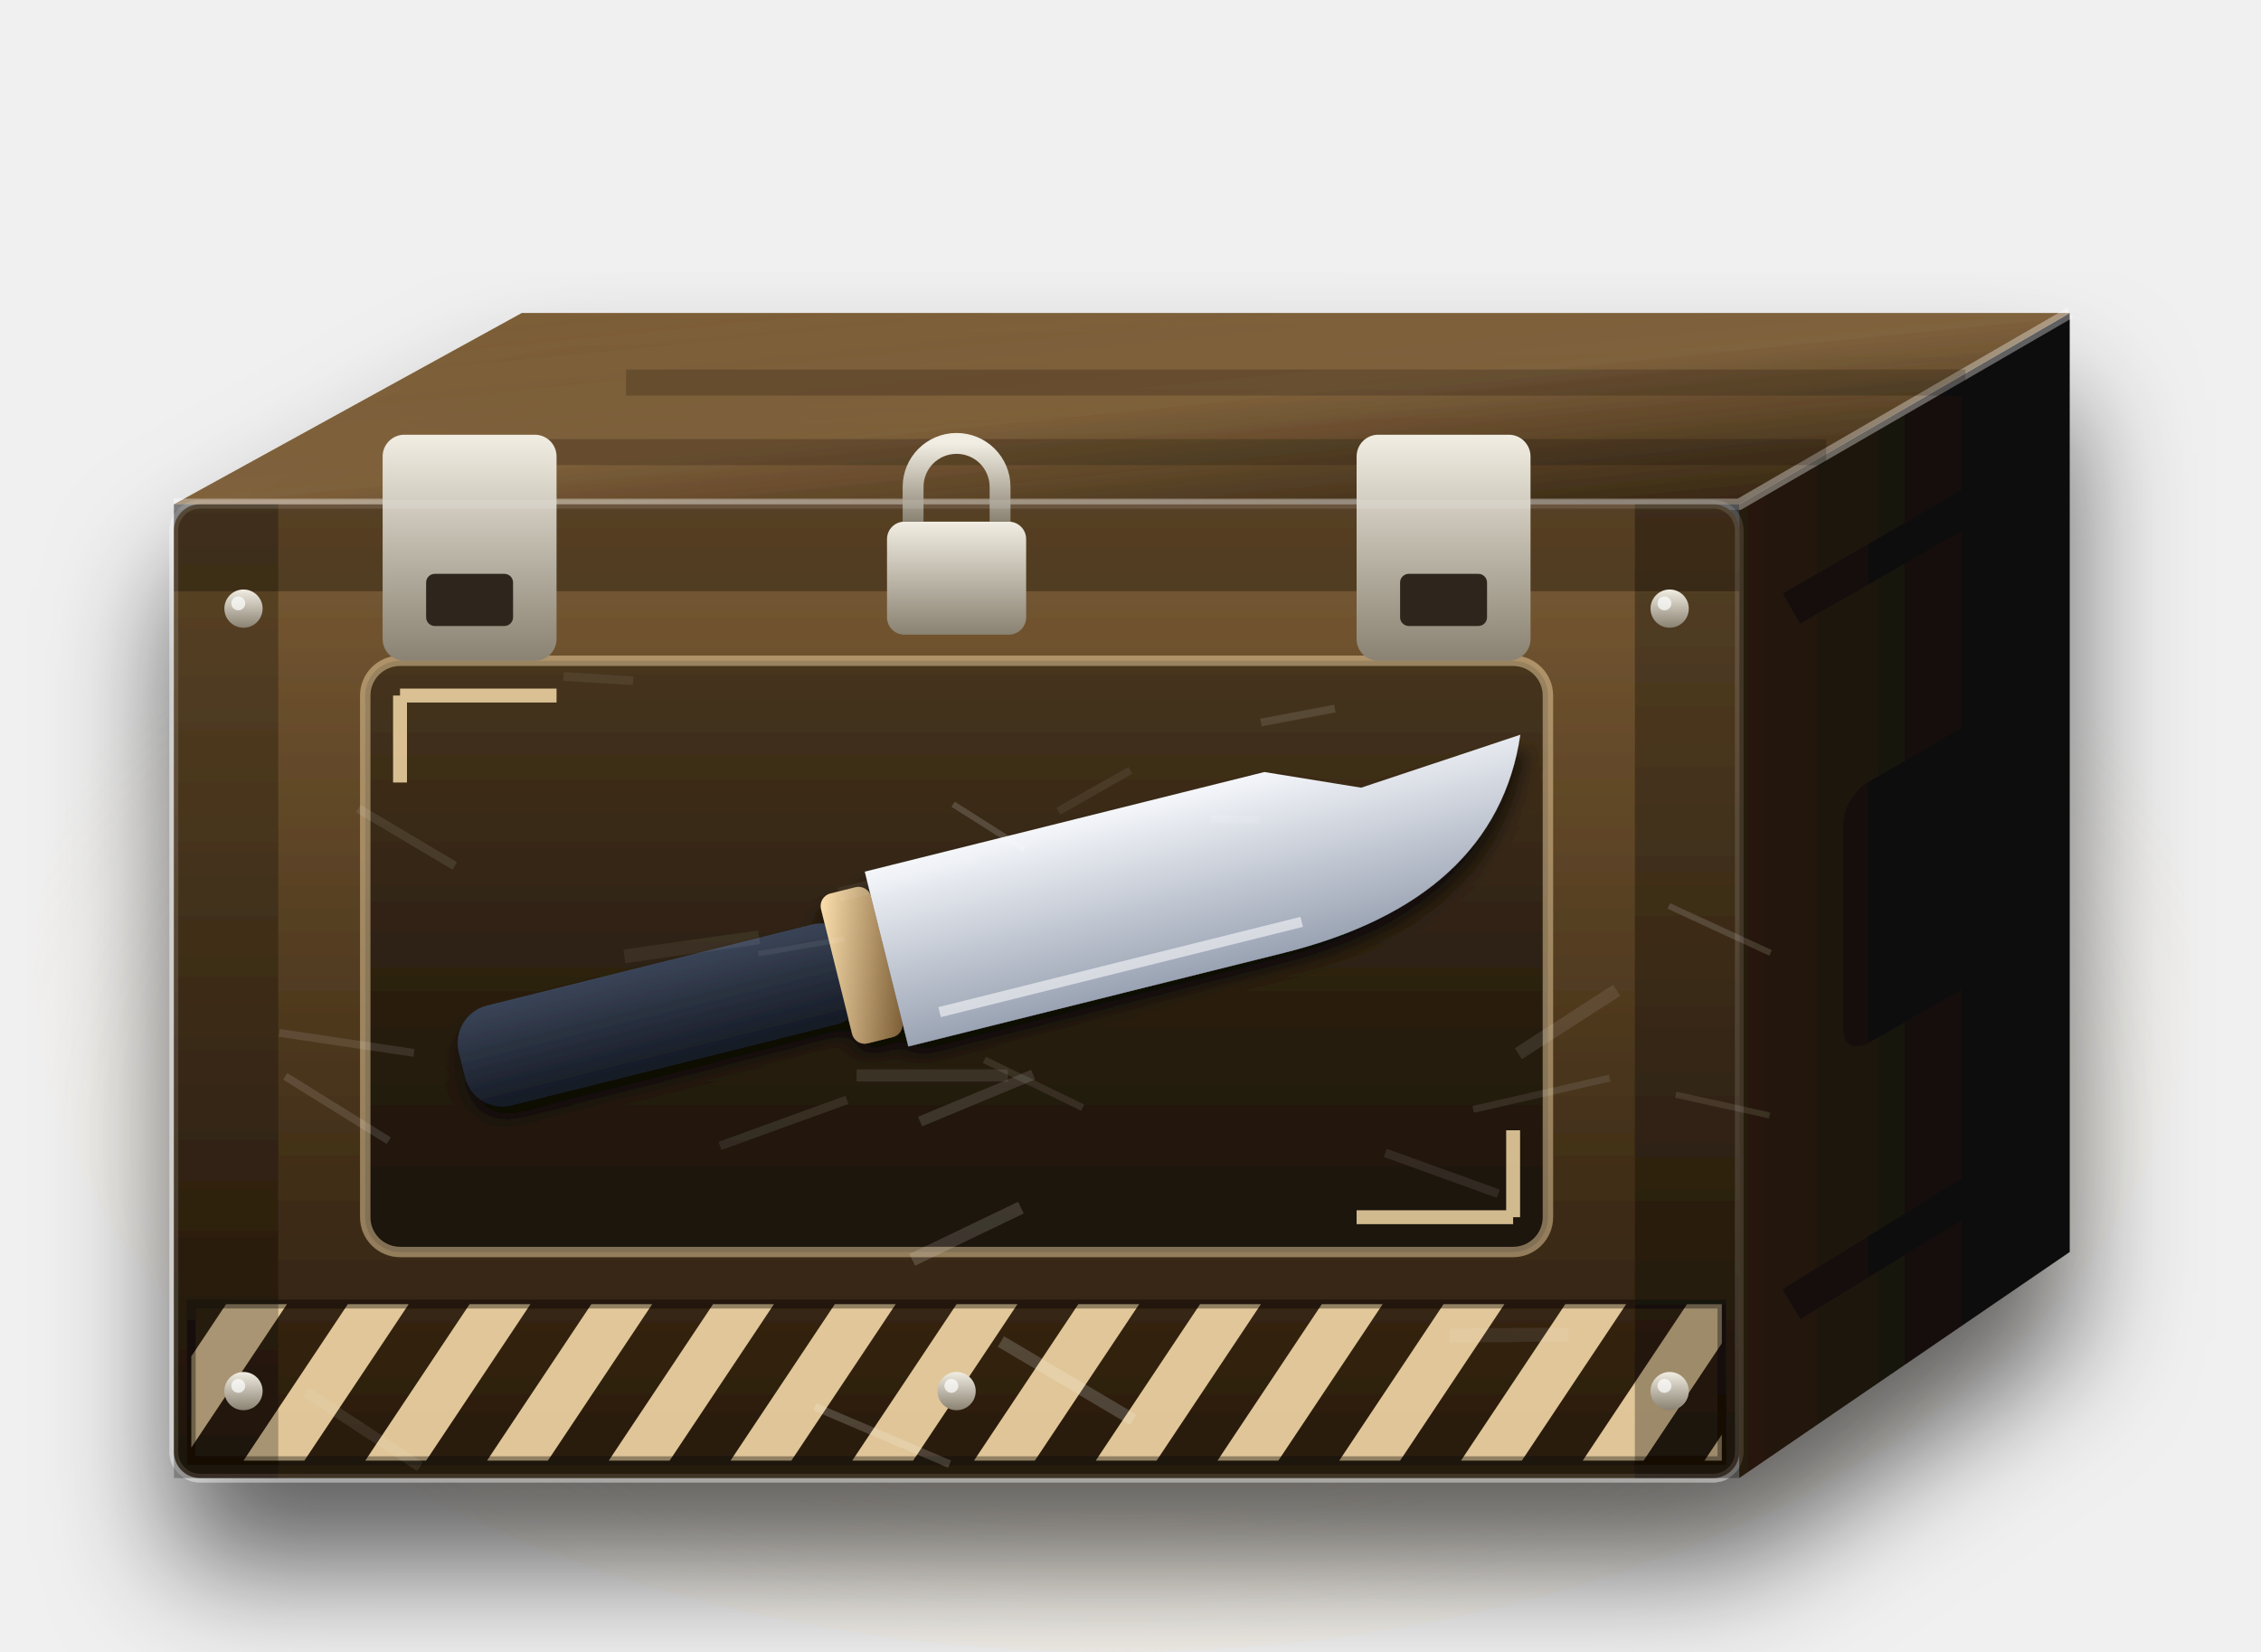
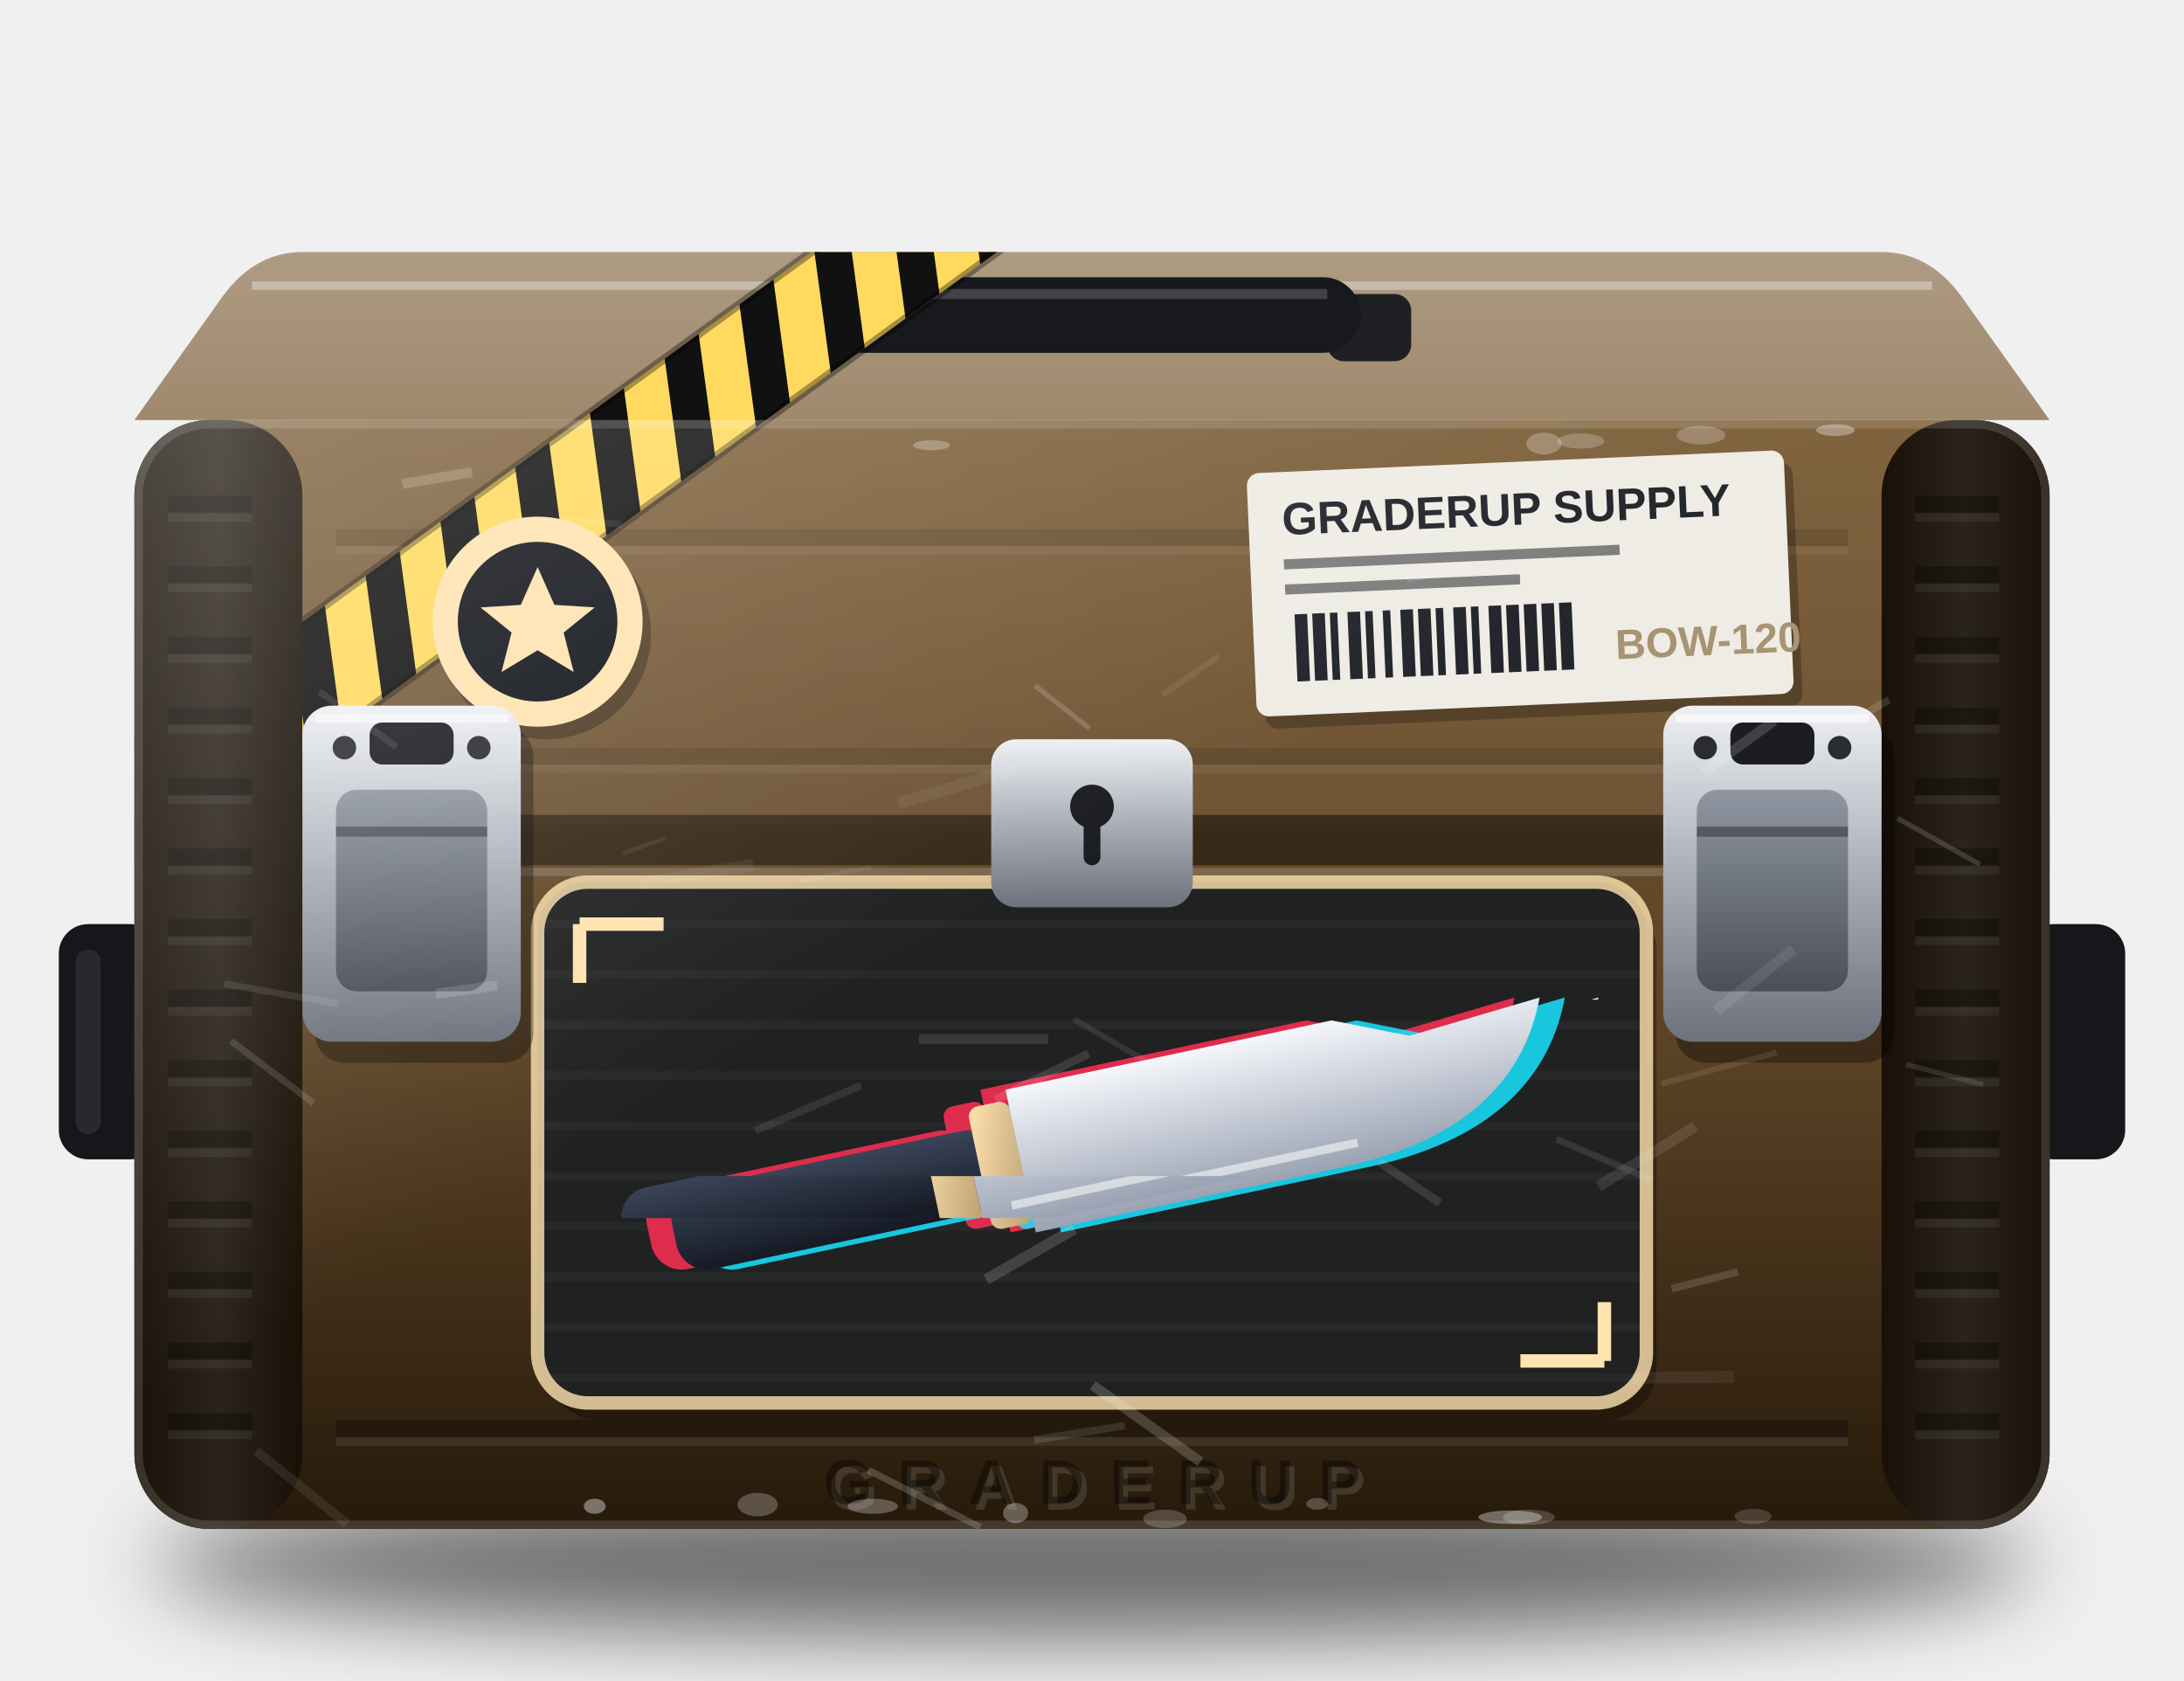
- <svg xmlns="http://www.w3.org/2000/svg" viewBox="0 0 260 190" fill="none">
+ <svg xmlns="http://www.w3.org/2000/svg" viewBox="0 0 260 200" fill="none">
  <defs>
    <linearGradient id="bowief" x1="0" y1="0" x2="0" y2="1">
      <stop offset="0" stop-color="#7a5b34" />
+       <stop offset=".55" stop-color="#5d4426" />
      <stop offset="1" stop-color="#271a0b" />
    </linearGradient>
-     <linearGradient id="bowiet" x1="0" y1="0" x2="1" y2="1">
-       <stop offset="0" stop-color="#7a5b34" />
-       <stop offset=".5" stop-color="#7a5b34" stop-opacity=".95" />
-       <stop offset="1" stop-color="#271a0b" />
-     </linearGradient>
-     <linearGradient id="bowies" x1="0" y1="0" x2="1" y2="0">
-       <stop offset="0" stop-color="#271a0b" />
-       <stop offset="1" stop-color="#07090c" />
-     </linearGradient>
-     <linearGradient id="bowiem" x1="0" y1="0" x2="0" y2="1">
-       <stop offset="0" stop-color="#f1ede2" />
-       <stop offset="1" stop-color="#8a8272" />
-     </linearGradient>
-     <linearGradient id="bowiep" x1="0" y1="0" x2="0" y2="1">
-       <stop offset="0" stop-color="#000" stop-opacity=".35" />
-       <stop offset="1" stop-color="#000" stop-opacity=".55" />
-     </linearGradient>
-     <radialGradient id="bowieg" cx=".5" cy=".62" r=".55">
-       <stop offset="0" stop-color="#ffe3b0" stop-opacity=".35" />
-       <stop offset="1" stop-color="#ffe3b0" stop-opacity="0" />
-     </radialGradient>
+     <linearGradient id="bowiet" x1="0" y1="0" x2="0" y2="1">
+       <stop offset="0" stop-color="#ad9b83" />
+       <stop offset="1" stop-color="#9f896d" />
+     </linearGradient>
+     <linearGradient id="bowieb" x1="0" y1="0" x2="1" y2="0">
+       <stop offset="0" stop-color="#191107" />
+       <stop offset=".5" stop-color="#2b241b" />
+       <stop offset="1" stop-color="#191107" />
+     </linearGradient>
+     <linearGradient id="bowiegl" x1="0" y1="0" x2="1" y2="1">
+       <stop offset="0" stop-color="#fff" stop-opacity=".22" />
+       <stop offset=".45" stop-color="#fff" stop-opacity="0" />
+     </linearGradient>
+     <linearGradient id="bowiemt" x1="0" y1="0" x2="0" y2="1">
+       <stop offset="0" stop-color="#eef0f3" />
+       <stop offset=".5" stop-color="#a9aeb7" />
+       <stop offset="1" stop-color="#6c717b" />
+     </linearGradient>
+     <linearGradient id="bowiemd" x1="0" y1="0" x2="0" y2="1">
+       <stop offset="0" stop-color="#9097a2" />
+       <stop offset="1" stop-color="#4a4f58" />
+     </linearGradient>
    <linearGradient id="m" x1="0" y1="0" x2="0" y2="1">
      <stop offset="0" stop-color="#f4f6fa" />
      <stop offset="1" stop-color="#9aa3b3" />
    </linearGradient>
    <linearGradient id="d" x1="0" y1="0" x2="0" y2="1">
      <stop offset="0" stop-color="#3a4457" />
      <stop offset="1" stop-color="#151a24" />
    </linearGradient>
    <linearGradient id="acc" x1="0" y1="0" x2="1" y2="1">
      <stop offset="0" stop-color="#ffe3b0" />
-       <stop offset="1" stop-color="#7a5b34" />
-     </linearGradient>
-     <filter id="bowiesh" x="-10%" y="-10%" width="120%" height="140%">
-       <feDropShadow dx="0" dy="10" stdDeviation="7" flood-color="#000" flood-opacity=".6" />
+       <stop offset="1" stop-color="#bd9f72" />
+     </linearGradient>
+     <filter id="bowiebl" x="-20%" y="-50%" width="140%" height="200%">
+       <feGaussianBlur stdDeviation="5" />
    </filter>
-     <filter id="bowiews" x="-20%" y="-20%" width="140%" height="160%">
-       <feDropShadow dx="0" dy="2" stdDeviation="1.5" flood-color="#000" flood-opacity=".7" />
+     <filter id="bowier" x="-10%" y="-10%" width="120%" height="120%">
+       <feFlood flood-color="#ff2d55" />
+       <feComposite in2="SourceAlpha" operator="in" />
    </filter>
+     <filter id="bowiec" x="-10%" y="-10%" width="120%" height="120%">
+       <feFlood flood-color="#19e3ff" />
+       <feComposite in2="SourceAlpha" operator="in" />
+     </filter>
+     <clipPath id="bowieclip">
+       <path d="M36 30 H224 Q230 30 234 36 L244 50 V173 Q244 182 235 182 H25 Q16 182 16 173 V50 L26 36 Q30 30 36 30 Z" />
+     </clipPath>
+     <clipPath id="bowiest">
+       <rect x="64" y="105" width="132" height="62" rx="6" />
+     </clipPath>
+     <clipPath id="bowies1">
+       <rect x="0" y="112" width="260" height="7" />
+     </clipPath>
+     <clipPath id="bowies2">
+       <rect x="0" y="140" width="260" height="5" />
+     </clipPath>
  </defs>
-   <ellipse cx="128" cy="112" rx="124" ry="78" fill="url(#bowieg)" />
-   <g filter="url(#bowiesh)">
-     <path d="M200 58 L238 36 V144 L200 170 Z" fill="url(#bowies)" />
-     <path d="M206 70 L232 55 M206 150 L232 134" stroke="#000" stroke-opacity=".35" stroke-width="4" />
-     <rect x="212" y="90" width="16" height="30" rx="3" transform="skewY(-30) translate(0 124)" fill="#000" fill-opacity=".35" />
-     <path d="M20 58 L200 58 L238 36 L60 36 Z" fill="url(#bowiet)" />
-     <path d="M20 58 L200 58 L238 36" stroke="#fff" stroke-opacity=".35" stroke-width="1.3" />
-     <path d="M58 52 L210 52 M72 44 L226 44" stroke="#000" stroke-opacity=".18" stroke-width="3" />
-     <rect x="20" y="58" width="180" height="112" rx="3" fill="url(#bowief)" />
-     <rect x="20" y="58" width="180" height="10" fill="#000" fill-opacity=".3" />
-     <clipPath id="bowiehz">
-       <rect x="22" y="150" width="176" height="18" />
-     </clipPath>
-     <g clip-path="url(#bowiehz)">
-       <path d="M14 168 l12 -18 h7 l-12 18 z" fill="#ffe3b0" fill-opacity=".85" />
-       <path d="M28 168 l12 -18 h7 l-12 18 z" fill="#ffe3b0" fill-opacity=".85" />
-       <path d="M42 168 l12 -18 h7 l-12 18 z" fill="#ffe3b0" fill-opacity=".85" />
-       <path d="M56 168 l12 -18 h7 l-12 18 z" fill="#ffe3b0" fill-opacity=".85" />
-       <path d="M70 168 l12 -18 h7 l-12 18 z" fill="#ffe3b0" fill-opacity=".85" />
-       <path d="M84 168 l12 -18 h7 l-12 18 z" fill="#ffe3b0" fill-opacity=".85" />
-       <path d="M98 168 l12 -18 h7 l-12 18 z" fill="#ffe3b0" fill-opacity=".85" />
-       <path d="M112 168 l12 -18 h7 l-12 18 z" fill="#ffe3b0" fill-opacity=".85" />
-       <path d="M126 168 l12 -18 h7 l-12 18 z" fill="#ffe3b0" fill-opacity=".85" />
-       <path d="M140 168 l12 -18 h7 l-12 18 z" fill="#ffe3b0" fill-opacity=".85" />
-       <path d="M154 168 l12 -18 h7 l-12 18 z" fill="#ffe3b0" fill-opacity=".85" />
-       <path d="M168 168 l12 -18 h7 l-12 18 z" fill="#ffe3b0" fill-opacity=".85" />
-       <path d="M182 168 l12 -18 h7 l-12 18 z" fill="#ffe3b0" fill-opacity=".85" />
-       <path d="M196 168 l12 -18 h7 l-12 18 z" fill="#ffe3b0" fill-opacity=".85" />
-       <path d="M210 168 l12 -18 h7 l-12 18 z" fill="#ffe3b0" fill-opacity=".85" />
-       <path d="M224 168 l12 -18 h7 l-12 18 z" fill="#ffe3b0" fill-opacity=".85" />
-     </g>
-     <rect x="22" y="150" width="176" height="18" fill="none" stroke="#000" stroke-opacity=".35" />
-     <rect x="20" y="58" width="12" height="112" fill="#000" fill-opacity=".25" />
-     <rect x="188" y="58" width="12" height="112" fill="#000" fill-opacity=".3" />
-     <rect x="42" y="76" width="136" height="68" rx="4" fill="url(#bowiep)" stroke="#ffe3b0" stroke-opacity=".45" stroke-width="1.2" />
-     <path d="M46 80 h18 M46 80 v10 M174 140 h-18 M174 140 v-10" stroke="#ffe3b0" stroke-opacity=".8" stroke-width="1.6" />
-     <g transform="translate(38 56) scale(.74) rotate(-14 100 70)" filter="url(#bowiews)">
+   <ellipse cx="130" cy="186" rx="112" ry="9" fill="#000" fill-opacity=".55" filter="url(#bowiebl)" />
+   <rect x="7" y="110" width="12" height="28" rx="3.5" fill="#15171b" />
+   <rect x="9" y="113" width="3" height="22" rx="1.5" fill="#fff" fill-opacity=".08" />
+   <rect x="241" y="110" width="12" height="28" rx="3.5" fill="#15171b" />
+   <path d="M36 30 H224 Q230 30 234 36 L244 50 H16 L26 36 Q30 30 36 30 Z" fill="url(#bowiet)" />
+   <path d="M30 34 H230" stroke="#fff" stroke-opacity=".35" stroke-width="1" />
+   <rect x="92" y="35" width="10" height="8" rx="2" fill="#1e2024" />
+   <rect x="158" y="35" width="10" height="8" rx="2" fill="#1e2024" />
+   <rect x="98" y="33" width="64" height="9" rx="4.5" fill="#17191d" />
+   <path d="M102 35 h56" stroke="#fff" stroke-opacity=".18" stroke-width="1.2" />
+   <rect x="16" y="50" width="228" height="132" rx="9" fill="url(#bowief)" />
+   <rect x="16" y="50" width="228" height="48" rx="9" fill="#fff" fill-opacity=".05" />
+   <path d="M40 64 H220 M40 90 H220" stroke="#000" stroke-opacity=".12" stroke-width="2" />
+   <path d="M40 65.5 H220 M40 91.5 H220" stroke="#fff" stroke-opacity=".06" stroke-width="1" />
+   <g clip-path="url(#bowieclip)">
+     <g transform="rotate(-36 60 64)">
+       <rect x="-40" y="58" width="170" height="13" fill="#ffda5e" />
+       <path d="M-40 71 l7 -13 h5 l-7 13 z" fill="#111" />
+       <path d="M-29 71 l7 -13 h5 l-7 13 z" fill="#111" />
+       <path d="M-18 71 l7 -13 h5 l-7 13 z" fill="#111" />
+       <path d="M-7 71 l7 -13 h5 l-7 13 z" fill="#111" />
+       <path d="M4 71 l7 -13 h5 l-7 13 z" fill="#111" />
+       <path d="M15 71 l7 -13 h5 l-7 13 z" fill="#111" />
+       <path d="M26 71 l7 -13 h5 l-7 13 z" fill="#111" />
+       <path d="M37 71 l7 -13 h5 l-7 13 z" fill="#111" />
+       <path d="M48 71 l7 -13 h5 l-7 13 z" fill="#111" />
+       <path d="M59 71 l7 -13 h5 l-7 13 z" fill="#111" />
+       <path d="M70 71 l7 -13 h5 l-7 13 z" fill="#111" />
+       <path d="M81 71 l7 -13 h5 l-7 13 z" fill="#111" />
+       <path d="M92 71 l7 -13 h5 l-7 13 z" fill="#111" />
+       <path d="M103 71 l7 -13 h5 l-7 13 z" fill="#111" />
+       <path d="M114 71 l7 -13 h5 l-7 13 z" fill="#111" />
+       <path d="M125 71 l7 -13 h5 l-7 13 z" fill="#111" />
+       <path d="M136 71 l7 -13 h5 l-7 13 z" fill="#111" />
+       <path d="M147 71 l7 -13 h5 l-7 13 z" fill="#111" />
+       <rect x="-40" y="58" width="170" height="13" fill="none" stroke="#000" stroke-opacity=".35" />
+     </g>
+   </g>
+   <rect x="16" y="97" width="228" height="6" fill="#000" fill-opacity=".45" />
+   <path d="M16 103.8 H244" stroke="#fff" stroke-opacity=".16" stroke-width="1" />
+   <path d="M40 170 H220" stroke="#000" stroke-opacity=".28" stroke-width="2" />
+   <path d="M40 171.6 H220" stroke="#fff" stroke-opacity=".08" stroke-width="1" />
+   <rect x="16" y="50" width="20" height="132" rx="9" fill="url(#bowieb)" />
+   <path d="M20 60 h10" stroke="#000" stroke-opacity=".32" stroke-width="2" />
+   <path d="M20 61.6 h10" stroke="#fff" stroke-opacity=".06" stroke-width="1" />
+   <path d="M20 68.4 h10" stroke="#000" stroke-opacity=".32" stroke-width="2" />
+   <path d="M20 70 h10" stroke="#fff" stroke-opacity=".06" stroke-width="1" />
+   <path d="M20 76.8 h10" stroke="#000" stroke-opacity=".32" stroke-width="2" />
+   <path d="M20 78.4 h10" stroke="#fff" stroke-opacity=".06" stroke-width="1" />
+   <path d="M20 85.2 h10" stroke="#000" stroke-opacity=".32" stroke-width="2" />
+   <path d="M20 86.8 h10" stroke="#fff" stroke-opacity=".06" stroke-width="1" />
+   <path d="M20 93.6 h10" stroke="#000" stroke-opacity=".32" stroke-width="2" />
+   <path d="M20 95.2 h10" stroke="#fff" stroke-opacity=".06" stroke-width="1" />
+   <path d="M20 102 h10" stroke="#000" stroke-opacity=".32" stroke-width="2" />
+   <path d="M20 103.6 h10" stroke="#fff" stroke-opacity=".06" stroke-width="1" />
+   <path d="M20 110.4 h10" stroke="#000" stroke-opacity=".32" stroke-width="2" />
+   <path d="M20 112 h10" stroke="#fff" stroke-opacity=".06" stroke-width="1" />
+   <path d="M20 118.8 h10" stroke="#000" stroke-opacity=".32" stroke-width="2" />
+   <path d="M20 120.4 h10" stroke="#fff" stroke-opacity=".06" stroke-width="1" />
+   <path d="M20 127.2 h10" stroke="#000" stroke-opacity=".32" stroke-width="2" />
+   <path d="M20 128.8 h10" stroke="#fff" stroke-opacity=".06" stroke-width="1" />
+   <path d="M20 135.6 h10" stroke="#000" stroke-opacity=".32" stroke-width="2" />
+   <path d="M20 137.2 h10" stroke="#fff" stroke-opacity=".06" stroke-width="1" />
+   <path d="M20 144 h10" stroke="#000" stroke-opacity=".32" stroke-width="2" />
+   <path d="M20 145.6 h10" stroke="#fff" stroke-opacity=".06" stroke-width="1" />
+   <path d="M20 152.4 h10" stroke="#000" stroke-opacity=".32" stroke-width="2" />
+   <path d="M20 154 h10" stroke="#fff" stroke-opacity=".06" stroke-width="1" />
+   <path d="M20 160.8 h10" stroke="#000" stroke-opacity=".32" stroke-width="2" />
+   <path d="M20 162.4 h10" stroke="#fff" stroke-opacity=".06" stroke-width="1" />
+   <path d="M20 169.2 h10" stroke="#000" stroke-opacity=".32" stroke-width="2" />
+   <path d="M20 170.8 h10" stroke="#fff" stroke-opacity=".06" stroke-width="1" />
+   <rect x="224" y="50" width="20" height="132" rx="9" fill="url(#bowieb)" />
+   <path d="M228 60 h10" stroke="#000" stroke-opacity=".32" stroke-width="2" />
+   <path d="M228 61.6 h10" stroke="#fff" stroke-opacity=".06" stroke-width="1" />
+   <path d="M228 68.4 h10" stroke="#000" stroke-opacity=".32" stroke-width="2" />
+   <path d="M228 70 h10" stroke="#fff" stroke-opacity=".06" stroke-width="1" />
+   <path d="M228 76.8 h10" stroke="#000" stroke-opacity=".32" stroke-width="2" />
+   <path d="M228 78.4 h10" stroke="#fff" stroke-opacity=".06" stroke-width="1" />
+   <path d="M228 85.2 h10" stroke="#000" stroke-opacity=".32" stroke-width="2" />
+   <path d="M228 86.8 h10" stroke="#fff" stroke-opacity=".06" stroke-width="1" />
+   <path d="M228 93.6 h10" stroke="#000" stroke-opacity=".32" stroke-width="2" />
+   <path d="M228 95.2 h10" stroke="#fff" stroke-opacity=".06" stroke-width="1" />
+   <path d="M228 102 h10" stroke="#000" stroke-opacity=".32" stroke-width="2" />
+   <path d="M228 103.6 h10" stroke="#fff" stroke-opacity=".06" stroke-width="1" />
+   <path d="M228 110.4 h10" stroke="#000" stroke-opacity=".32" stroke-width="2" />
+   <path d="M228 112 h10" stroke="#fff" stroke-opacity=".06" stroke-width="1" />
+   <path d="M228 118.8 h10" stroke="#000" stroke-opacity=".32" stroke-width="2" />
+   <path d="M228 120.4 h10" stroke="#fff" stroke-opacity=".06" stroke-width="1" />
+   <path d="M228 127.2 h10" stroke="#000" stroke-opacity=".32" stroke-width="2" />
+   <path d="M228 128.8 h10" stroke="#fff" stroke-opacity=".06" stroke-width="1" />
+   <path d="M228 135.6 h10" stroke="#000" stroke-opacity=".32" stroke-width="2" />
+   <path d="M228 137.2 h10" stroke="#fff" stroke-opacity=".06" stroke-width="1" />
+   <path d="M228 144 h10" stroke="#000" stroke-opacity=".32" stroke-width="2" />
+   <path d="M228 145.6 h10" stroke="#fff" stroke-opacity=".06" stroke-width="1" />
+   <path d="M228 152.4 h10" stroke="#000" stroke-opacity=".32" stroke-width="2" />
+   <path d="M228 154 h10" stroke="#fff" stroke-opacity=".06" stroke-width="1" />
+   <path d="M228 160.8 h10" stroke="#000" stroke-opacity=".32" stroke-width="2" />
+   <path d="M228 162.4 h10" stroke="#fff" stroke-opacity=".06" stroke-width="1" />
+   <path d="M228 169.2 h10" stroke="#000" stroke-opacity=".32" stroke-width="2" />
+   <path d="M228 170.8 h10" stroke="#fff" stroke-opacity=".06" stroke-width="1" />
+   <g transform="rotate(-2.5 180 70)">
+     <rect x="149" y="55" width="64" height="29" rx="1.5" fill="#000" fill-opacity=".25" transform="translate(1 1.5)" />
+     <rect x="149" y="55" width="64" height="29" rx="1.5" fill="#eeece4" />
+     <text x="153" y="62.5" font-family="Arial, sans-serif" font-weight="700" font-size="5.4" fill="#23262c">GRADERUP SUPPLY</text>
+     <path d="M153 66 h40 M153 69 h28" stroke="#23262c" stroke-opacity=".55" stroke-width="1.2" />
+     <rect x="154" y="72" width="1.5" height="8" fill="#23262c" />
+     <rect x="156.1" y="72" width="1.5" height="8" fill="#23262c" />
+     <rect x="158.2" y="72" width="0.9" height="8" fill="#23262c" />
+     <rect x="160.3" y="72" width="1.5" height="8" fill="#23262c" />
+     <rect x="162.4" y="72" width="0.9" height="8" fill="#23262c" />
+     <rect x="164.5" y="72" width="0.9" height="8" fill="#23262c" />
+     <rect x="166.6" y="72" width="1.5" height="8" fill="#23262c" />
+     <rect x="168.7" y="72" width="1.5" height="8" fill="#23262c" />
+     <rect x="170.8" y="72" width="0.9" height="8" fill="#23262c" />
+     <rect x="172.9" y="72" width="1.5" height="8" fill="#23262c" />
+     <rect x="175" y="72" width="0.9" height="8" fill="#23262c" />
+     <rect x="177.1" y="72" width="1.5" height="8" fill="#23262c" />
+     <rect x="179.2" y="72" width="1.5" height="8" fill="#23262c" />
+     <rect x="181.3" y="72" width="1.5" height="8" fill="#23262c" />
+     <rect x="183.4" y="72" width="1.5" height="8" fill="#23262c" />
+     <rect x="185.5" y="72" width="1.5" height="8" fill="#23262c" />
+     <text x="192" y="79" font-family="Arial, sans-serif" font-weight="700" font-size="5" fill="#a69472">BOW-120</text>
+   </g>
+   <circle cx="64" cy="74" r="12.5" fill="#000" fill-opacity=".3" transform="translate(1 1.5)" />
+   <circle cx="64" cy="74" r="12.5" fill="#ffe3b0" />
+   <circle cx="64" cy="74" r="9.5" fill="#101318" />
+   <path d="M64 67.5 L66 72 L70.8 72.3 L67.1 75.3 L68.3 80 L64 77.4 L59.7 80 L60.9 75.3 L57.2 72.3 L62 72 Z" fill="#ffe3b0" />
+   <rect x="64" y="105" width="132" height="62" rx="6" fill="#000" fill-opacity=".3" transform="translate(1.2 2)" />
+   <rect x="64" y="105" width="132" height="62" rx="6" fill="#0d1015" />
+   <g clip-path="url(#bowiest)">
+     <rect x="64" y="105" width="132" height="62" fill="#ffe3b0" fill-opacity=".08" />
+     <path d="M64 110 H196" stroke="#fff" stroke-opacity=".035" />
+     <path d="M64 116 H196" stroke="#fff" stroke-opacity=".035" />
+     <path d="M64 122 H196" stroke="#fff" stroke-opacity=".035" />
+     <path d="M64 128 H196" stroke="#fff" stroke-opacity=".035" />
+     <path d="M64 134 H196" stroke="#fff" stroke-opacity=".035" />
+     <path d="M64 140 H196" stroke="#fff" stroke-opacity=".035" />
+     <path d="M64 146 H196" stroke="#fff" stroke-opacity=".035" />
+     <path d="M64 152 H196" stroke="#fff" stroke-opacity=".035" />
+     <path d="M64 158 H196" stroke="#fff" stroke-opacity=".035" />
+     <path d="M64 164 H196" stroke="#fff" stroke-opacity=".035" />
+     <g transform="translate(-3 0)" opacity=".85">
+       <g transform="translate(68 93) scale(.62) rotate(-12 100 70)" filter="url(#bowier)">
+         <rect x="18" y="62" width="64" height="16" rx="6" fill="url(#d)" />
+         <rect x="78" y="58" width="8" height="24" rx="2" fill="url(#acc)" />
+         <path d="M86 56 H150 L164 62 L190 60 Q180 84 146 84 H86 Z" fill="url(#m)" />
+         <path d="M92 80 H150" stroke="#fff" stroke-opacity=".55" stroke-width="1.6" fill="none" />
+       </g>
+     </g>
+     <g transform="translate(3 0)" opacity=".85">
+       <g transform="translate(68 93) scale(.62) rotate(-12 100 70)" filter="url(#bowiec)">
+         <rect x="18" y="62" width="64" height="16" rx="6" fill="url(#d)" />
+         <rect x="78" y="58" width="8" height="24" rx="2" fill="url(#acc)" />
+         <path d="M86 56 H150 L164 62 L190 60 Q180 84 146 84 H86 Z" fill="url(#m)" />
+         <path d="M92 80 H150" stroke="#fff" stroke-opacity=".55" stroke-width="1.6" fill="none" />
+       </g>
+     </g>
+     <g transform="translate(68 93) scale(.62) rotate(-12 100 70)">
      <rect x="18" y="62" width="64" height="16" rx="6" fill="url(#d)" />
      <rect x="78" y="58" width="8" height="24" rx="2" fill="url(#acc)" />
      <path d="M86 56 H150 L164 62 L190 60 Q180 84 146 84 H86 Z" fill="url(#m)" />
      <path d="M92 80 H150" stroke="#fff" stroke-opacity=".55" stroke-width="1.6" fill="none" />
    </g>
-     <path d="M32.1 118.8 l15.5 2.3" stroke="#fff" stroke-opacity="0.10" stroke-width="0.9" />
-     <path d="M64.8 77.8 l8.0 0.5" stroke="#fff" stroke-opacity="0.07" stroke-width="1.0" />
-     <path d="M192.7 125.9 l10.8 2.4" stroke="#fff" stroke-opacity="0.10" stroke-width="0.7" />
-     <path d="M121.7 93.3 l8.3 -4.7" stroke="#fff" stroke-opacity="0.07" stroke-width="0.9" />
-     <path d="M191.9 104.2 l11.7 5.4" stroke="#fff" stroke-opacity="0.14" stroke-width="0.7" />
-     <path d="M71.8 110.0 l15.5 -2.2" stroke="#fff" stroke-opacity="0.06" stroke-width="1.6" />
-     <path d="M35.2 160.1 l13.1 8.6" stroke="#fff" stroke-opacity="0.08" stroke-width="1.2" />
-     <path d="M115.1 154.3 l15.2 9.0" stroke="#fff" stroke-opacity="0.17" stroke-width="1.4" />
-     <path d="M32.8 123.8 l11.9 7.4" stroke="#fff" stroke-opacity="0.12" stroke-width="0.9" />
-     <path d="M93.7 161.8 l15.5 6.6" stroke="#fff" stroke-opacity="0.17" stroke-width="0.9" />
-     <path d="M96.5 102.9 l16.1 -4.0" stroke="#fff" stroke-opacity="0.06" stroke-width="1.6" />
-     <path d="M82.8 131.8 l14.6 -5.3" stroke="#fff" stroke-opacity="0.09" stroke-width="1.0" />
-     <path d="M139.3 94.2 l5.6 0.1" stroke="#fff" stroke-opacity="0.11" stroke-width="0.9" />
-     <path d="M145.0 83.1 l8.5 -1.6" stroke="#fff" stroke-opacity="0.11" stroke-width="0.9" />
-     <path d="M113.2 121.9 l11.3 5.5" stroke="#fff" stroke-opacity="0.09" stroke-width="0.8" />
-     <path d="M49.1 74.7 l9.7 -1.4" stroke="#fff" stroke-opacity="0.17" stroke-width="1.3" />
-     <path d="M105.8 129.0 l13.0 -5.4" stroke="#fff" stroke-opacity="0.12" stroke-width="1.2" />
-     <path d="M41.2 93.0 l11.1 6.6" stroke="#fff" stroke-opacity="0.09" stroke-width="1.0" />
-     <path d="M104.9 144.9 l12.5 -6.0" stroke="#fff" stroke-opacity="0.15" stroke-width="1.5" />
-     <path d="M174.6 121.2 l11.3 -7.3" stroke="#fff" stroke-opacity="0.09" stroke-width="1.5" />
-     <path d="M169.4 127.6 l15.7 -3.6" stroke="#fff" stroke-opacity="0.09" stroke-width="0.8" />
-     <path d="M109.6 92.5 l8.2 5.2" stroke="#fff" stroke-opacity="0.16" stroke-width="0.7" />
-     <path d="M87.2 109.7 l9.9 -1.7" stroke="#fff" stroke-opacity="0.07" stroke-width="0.6" />
-     <path d="M159.3 132.6 l13.0 4.7" stroke="#fff" stroke-opacity="0.09" stroke-width="1.0" />
-     <path d="M98.5 123.7 l17.4 -0.0" stroke="#fff" stroke-opacity="0.10" stroke-width="1.4" />
-     <path d="M166.7 153.6 l13.7 -0.1" stroke="#fff" stroke-opacity="0.07" stroke-width="1.6" />
-     <circle cx="28" cy="70" r="2.2" fill="url(#bowiem)" />
-     <circle cx="27.4" cy="69.4" r="0.8" fill="#fff" fill-opacity=".7" />
-     <circle cx="192" cy="70" r="2.2" fill="url(#bowiem)" />
-     <circle cx="191.4" cy="69.4" r="0.8" fill="#fff" fill-opacity=".7" />
-     <circle cx="28" cy="160" r="2.2" fill="url(#bowiem)" />
-     <circle cx="27.4" cy="159.4" r="0.8" fill="#fff" fill-opacity=".7" />
-     <circle cx="192" cy="160" r="2.2" fill="url(#bowiem)" />
-     <circle cx="191.4" cy="159.4" r="0.8" fill="#fff" fill-opacity=".7" />
-     <circle cx="110" cy="70" r="2.2" fill="url(#bowiem)" />
-     <circle cx="109.4" cy="69.4" r="0.8" fill="#fff" fill-opacity=".7" />
-     <circle cx="110" cy="160" r="2.2" fill="url(#bowiem)" />
-     <circle cx="109.4" cy="159.4" r="0.8" fill="#fff" fill-opacity=".7" />
-     <rect x="44" y="50" width="20" height="26" rx="2.5" fill="url(#bowiem)" />
-     <rect x="49" y="66" width="10" height="6" rx="1" fill="#2e281c" />
-     <rect x="156" y="50" width="20" height="26" rx="2.5" fill="url(#bowiem)" />
-     <rect x="161" y="66" width="10" height="6" rx="1" fill="#2e281c" />
-     <rect x="102" y="60" width="16" height="13" rx="2" fill="url(#bowiem)" />
-     <path d="M105 60 v-4 a5 5 0 0 1 10 0 v4" stroke="url(#bowiem)" stroke-width="2.4" fill="none" />
-     <text x="110" y="184" opacity="0" text-anchor="middle" font-family="Arial Black, Arial, sans-serif" font-weight="900" font-size="9" letter-spacing="3" fill="#000" fill-opacity=".45">GRADERUP</text>
-     <rect x="20" y="58" width="180" height="112" rx="3" stroke="#fff" stroke-opacity=".12" />
+     <g clip-path="url(#bowies1)" transform="translate(7 0)">
+       <g transform="translate(68 93) scale(.62) rotate(-12 100 70)">
+         <rect x="18" y="62" width="64" height="16" rx="6" fill="url(#d)" />
+         <rect x="78" y="58" width="8" height="24" rx="2" fill="url(#acc)" />
+         <path d="M86 56 H150 L164 62 L190 60 Q180 84 146 84 H86 Z" fill="url(#m)" />
+         <path d="M92 80 H150" stroke="#fff" stroke-opacity=".55" stroke-width="1.6" fill="none" />
+       </g>
+     </g>
+     <g clip-path="url(#bowies2)" transform="translate(-6 0)">
+       <g transform="translate(68 93) scale(.62) rotate(-12 100 70)">
+         <rect x="18" y="62" width="64" height="16" rx="6" fill="url(#d)" />
+         <rect x="78" y="58" width="8" height="24" rx="2" fill="url(#acc)" />
+         <path d="M86 56 H150 L164 62 L190 60 Q180 84 146 84 H86 Z" fill="url(#m)" />
+         <path d="M92 80 H150" stroke="#fff" stroke-opacity=".55" stroke-width="1.6" fill="none" />
+       </g>
+     </g>
  </g>
+   <rect x="64" y="105" width="132" height="62" rx="6" stroke="#ffe3b0" stroke-opacity=".8" stroke-width="1.6" />
+   <path d="M69 110 h10 M69 110 v7 M191 162 h-10 M191 162 v-7" stroke="#ffe3b0" stroke-width="1.6" />
+   <rect x="36" y="84" width="26" height="40" rx="3.5" fill="#000" fill-opacity=".35" transform="translate(1.5 2.5)" />
+   <rect x="36" y="84" width="26" height="40" rx="3.5" fill="url(#bowiemt)" />
+   <rect x="40" y="94" width="18" height="24" rx="2.5" fill="url(#bowiemd)" />
+   <path d="M40 99 h18" stroke="#000" stroke-opacity=".35" stroke-width="1.2" />
+   <rect x="44" y="86" width="10" height="5" rx="1.5" fill="#1b1d22" />
+   <circle cx="41" cy="89" r="1.4" fill="#2a2c31" />
+   <circle cx="57" cy="89" r="1.4" fill="#2a2c31" />
+   <path d="M37.5 85.5 h23" stroke="#fff" stroke-opacity=".55" stroke-width="1" />
+   <rect x="198" y="84" width="26" height="40" rx="3.5" fill="#000" fill-opacity=".35" transform="translate(1.5 2.5)" />
+   <rect x="198" y="84" width="26" height="40" rx="3.5" fill="url(#bowiemt)" />
+   <rect x="202" y="94" width="18" height="24" rx="2.5" fill="url(#bowiemd)" />
+   <path d="M202 99 h18" stroke="#000" stroke-opacity=".35" stroke-width="1.2" />
+   <rect x="206" y="86" width="10" height="5" rx="1.5" fill="#1b1d22" />
+   <circle cx="203" cy="89" r="1.4" fill="#2a2c31" />
+   <circle cx="219" cy="89" r="1.4" fill="#2a2c31" />
+   <path d="M199.5 85.5 h23" stroke="#fff" stroke-opacity=".55" stroke-width="1" />
+   <rect x="118" y="88" width="24" height="20" rx="3" fill="url(#bowiemt)" />
+   <circle cx="130" cy="96" r="2.6" fill="#1b1d22" />
+   <rect x="129" y="97" width="2" height="6" rx="1" fill="#1b1d22" />
+   <text x="130.6" y="179.7" text-anchor="middle" font-family="Arial Black, Arial, sans-serif" font-weight="900" font-size="7.5" letter-spacing="3" fill="#fff" fill-opacity=".12">GRADERUP</text>
+   <text x="130" y="179" text-anchor="middle" font-family="Arial Black, Arial, sans-serif" font-weight="900" font-size="7.5" letter-spacing="3" fill="#000" fill-opacity=".4">GRADERUP</text>
+   <g clip-path="url(#bowieclip)">
+     <path d="M26.7 117.1 l13.6 2.4" stroke="#fff" stroke-opacity="0.10" stroke-width="0.8" />
+     <path d="M67.3 61.9 l6.7 0.5" stroke="#fff" stroke-opacity="0.08" stroke-width="0.8" />
+     <path d="M226.9 126.7 l9.2 2.4" stroke="#fff" stroke-opacity="0.11" stroke-width="0.6" />
+     <path d="M138.4 82.7 l6.7 -4.6" stroke="#fff" stroke-opacity="0.08" stroke-width="0.7" />
+     <path d="M225.9 97.4 l9.8 5.5" stroke="#fff" stroke-opacity="0.15" stroke-width="0.6" />
+     <path d="M76.1 105.2 l13.6 -2.3" stroke="#fff" stroke-opacity="0.06" stroke-width="1.4" />
+     <path d="M30.5 172.7 l10.8 8.7" stroke="#fff" stroke-opacity="0.08" stroke-width="1.1" />
+     <path d="M130.1 164.9 l12.8 9.1" stroke="#fff" stroke-opacity="0.18" stroke-width="1.2" />
+     <path d="M27.5 123.9 l9.8 7.4" stroke="#fff" stroke-opacity="0.13" stroke-width="0.8" />
+     <path d="M103.4 175.0 l13.3 6.8" stroke="#fff" stroke-opacity="0.18" stroke-width="0.8" />
+     <path d="M107.0 95.6 l14.1 -4.1" stroke="#fff" stroke-opacity="0.06" stroke-width="1.4" />
+     <path d="M89.9 134.6 l12.6 -5.4" stroke="#fff" stroke-opacity="0.09" stroke-width="0.9" />
+     <path d="M160.3 84.0 l4.4 0.1" stroke="#fff" stroke-opacity="0.12" stroke-width="0.8" />
+     <path d="M167.5 69.0 l7.2 -1.6" stroke="#fff" stroke-opacity="0.11" stroke-width="0.8" />
+     <path d="M127.8 121.3 l9.5 5.5" stroke="#fff" stroke-opacity="0.09" stroke-width="0.7" />
+     <path d="M47.9 57.6 l8.3 -1.4" stroke="#fff" stroke-opacity="0.18" stroke-width="1.2" />
+     <path d="M118.5 130.9 l11.1 -5.5" stroke="#fff" stroke-opacity="0.12" stroke-width="1.0" />
+     <path d="M38.0 82.3 l9.2 6.6" stroke="#fff" stroke-opacity="0.10" stroke-width="0.8" />
+     <path d="M117.4 152.3 l10.5 -6.0" stroke="#fff" stroke-opacity="0.15" stroke-width="1.3" />
+     <path d="M204.3 120.3 l9.2 -7.3" stroke="#fff" stroke-opacity="0.09" stroke-width="1.3" />
+     <path d="M197.8 129.0 l13.7 -3.7" stroke="#fff" stroke-opacity="0.09" stroke-width="0.7" />
+     <path d="M123.2 81.6 l6.5 5.1" stroke="#fff" stroke-opacity="0.17" stroke-width="0.6" />
+     <path d="M95.3 104.9 l8.4 -1.7" stroke="#fff" stroke-opacity="0.07" stroke-width="0.5" />
+     <path d="M185.3 135.6 l11.2 4.8" stroke="#fff" stroke-opacity="0.10" stroke-width="0.8" />
+     <path d="M109.4 123.7 l15.4 -0.0" stroke="#fff" stroke-opacity="0.11" stroke-width="1.2" />
+     <path d="M194.4 164.0 l12.0 -0.1" stroke="#fff" stroke-opacity="0.07" stroke-width="1.4" />
+     <path d="M164.2 138.3 l7.2 4.9" stroke="#fff" stroke-opacity="0.11" stroke-width="1.0" />
+     <path d="M220.9 85.6 l4.0 -2.3" stroke="#fff" stroke-opacity="0.13" stroke-width="0.9" />
+     <path d="M190.3 141.2 l11.5 -7.1" stroke="#fff" stroke-opacity="0.10" stroke-width="1.3" />
+     <path d="M199.0 153.4 l7.9 -2.0" stroke="#fff" stroke-opacity="0.14" stroke-width="0.9" />
+     <path d="M74.1 101.6 l5.1 -1.8" stroke="#fff" stroke-opacity="0.07" stroke-width="0.5" />
+     <path d="M123.1 171.4 l10.8 -1.7" stroke="#fff" stroke-opacity="0.11" stroke-width="0.9" />
+     <path d="M202.8 91.9 l8.4 -6.1" stroke="#fff" stroke-opacity="0.16" stroke-width="1.2" />
+     <path d="M51.9 118.3 l7.3 -1.0" stroke="#fff" stroke-opacity="0.15" stroke-width="1.2" />
+     <ellipse cx="156.8" cy="179.0" rx="1.3" ry="0.7" fill="#fff" fill-opacity="0.22" />
+     <ellipse cx="70.8" cy="179.3" rx="1.3" ry="0.9" fill="#fff" fill-opacity="0.39" />
+     <ellipse cx="202.5" cy="51.8" rx="2.9" ry="1.1" fill="#fff" fill-opacity="0.23" />
+     <ellipse cx="110.9" cy="53.0" rx="2.2" ry="0.6" fill="#fff" fill-opacity="0.27" />
+     <ellipse cx="208.7" cy="180.5" rx="2.2" ry="0.9" fill="#fff" fill-opacity="0.16" />
+     <ellipse cx="183.8" cy="52.8" rx="2.1" ry="1.3" fill="#fff" fill-opacity="0.25" />
+     <ellipse cx="179.8" cy="180.6" rx="3.8" ry="0.8" fill="#fff" fill-opacity="0.35" />
+     <ellipse cx="103.9" cy="179.3" rx="3.0" ry="0.9" fill="#fff" fill-opacity="0.27" />
+     <ellipse cx="138.7" cy="180.8" rx="2.6" ry="1.1" fill="#fff" fill-opacity="0.20" />
+     <ellipse cx="90.2" cy="179.1" rx="2.4" ry="1.4" fill="#fff" fill-opacity="0.24" />
+     <ellipse cx="120.9" cy="180.1" rx="1.5" ry="1.2" fill="#fff" fill-opacity="0.30" />
+     <ellipse cx="188.2" cy="52.5" rx="2.8" ry="0.9" fill="#fff" fill-opacity="0.22" />
+     <ellipse cx="218.5" cy="51.2" rx="2.3" ry="0.7" fill="#fff" fill-opacity="0.33" />
+     <ellipse cx="182.0" cy="180.6" rx="3.1" ry="0.9" fill="#fff" fill-opacity="0.18" />
+   </g>
+   <rect x="16" y="50" width="228" height="132" rx="9" fill="url(#bowiegl)" />
+   <rect x="16.5" y="50.5" width="227" height="131" rx="8.5" stroke="#fff" stroke-opacity=".14" />
</svg>
